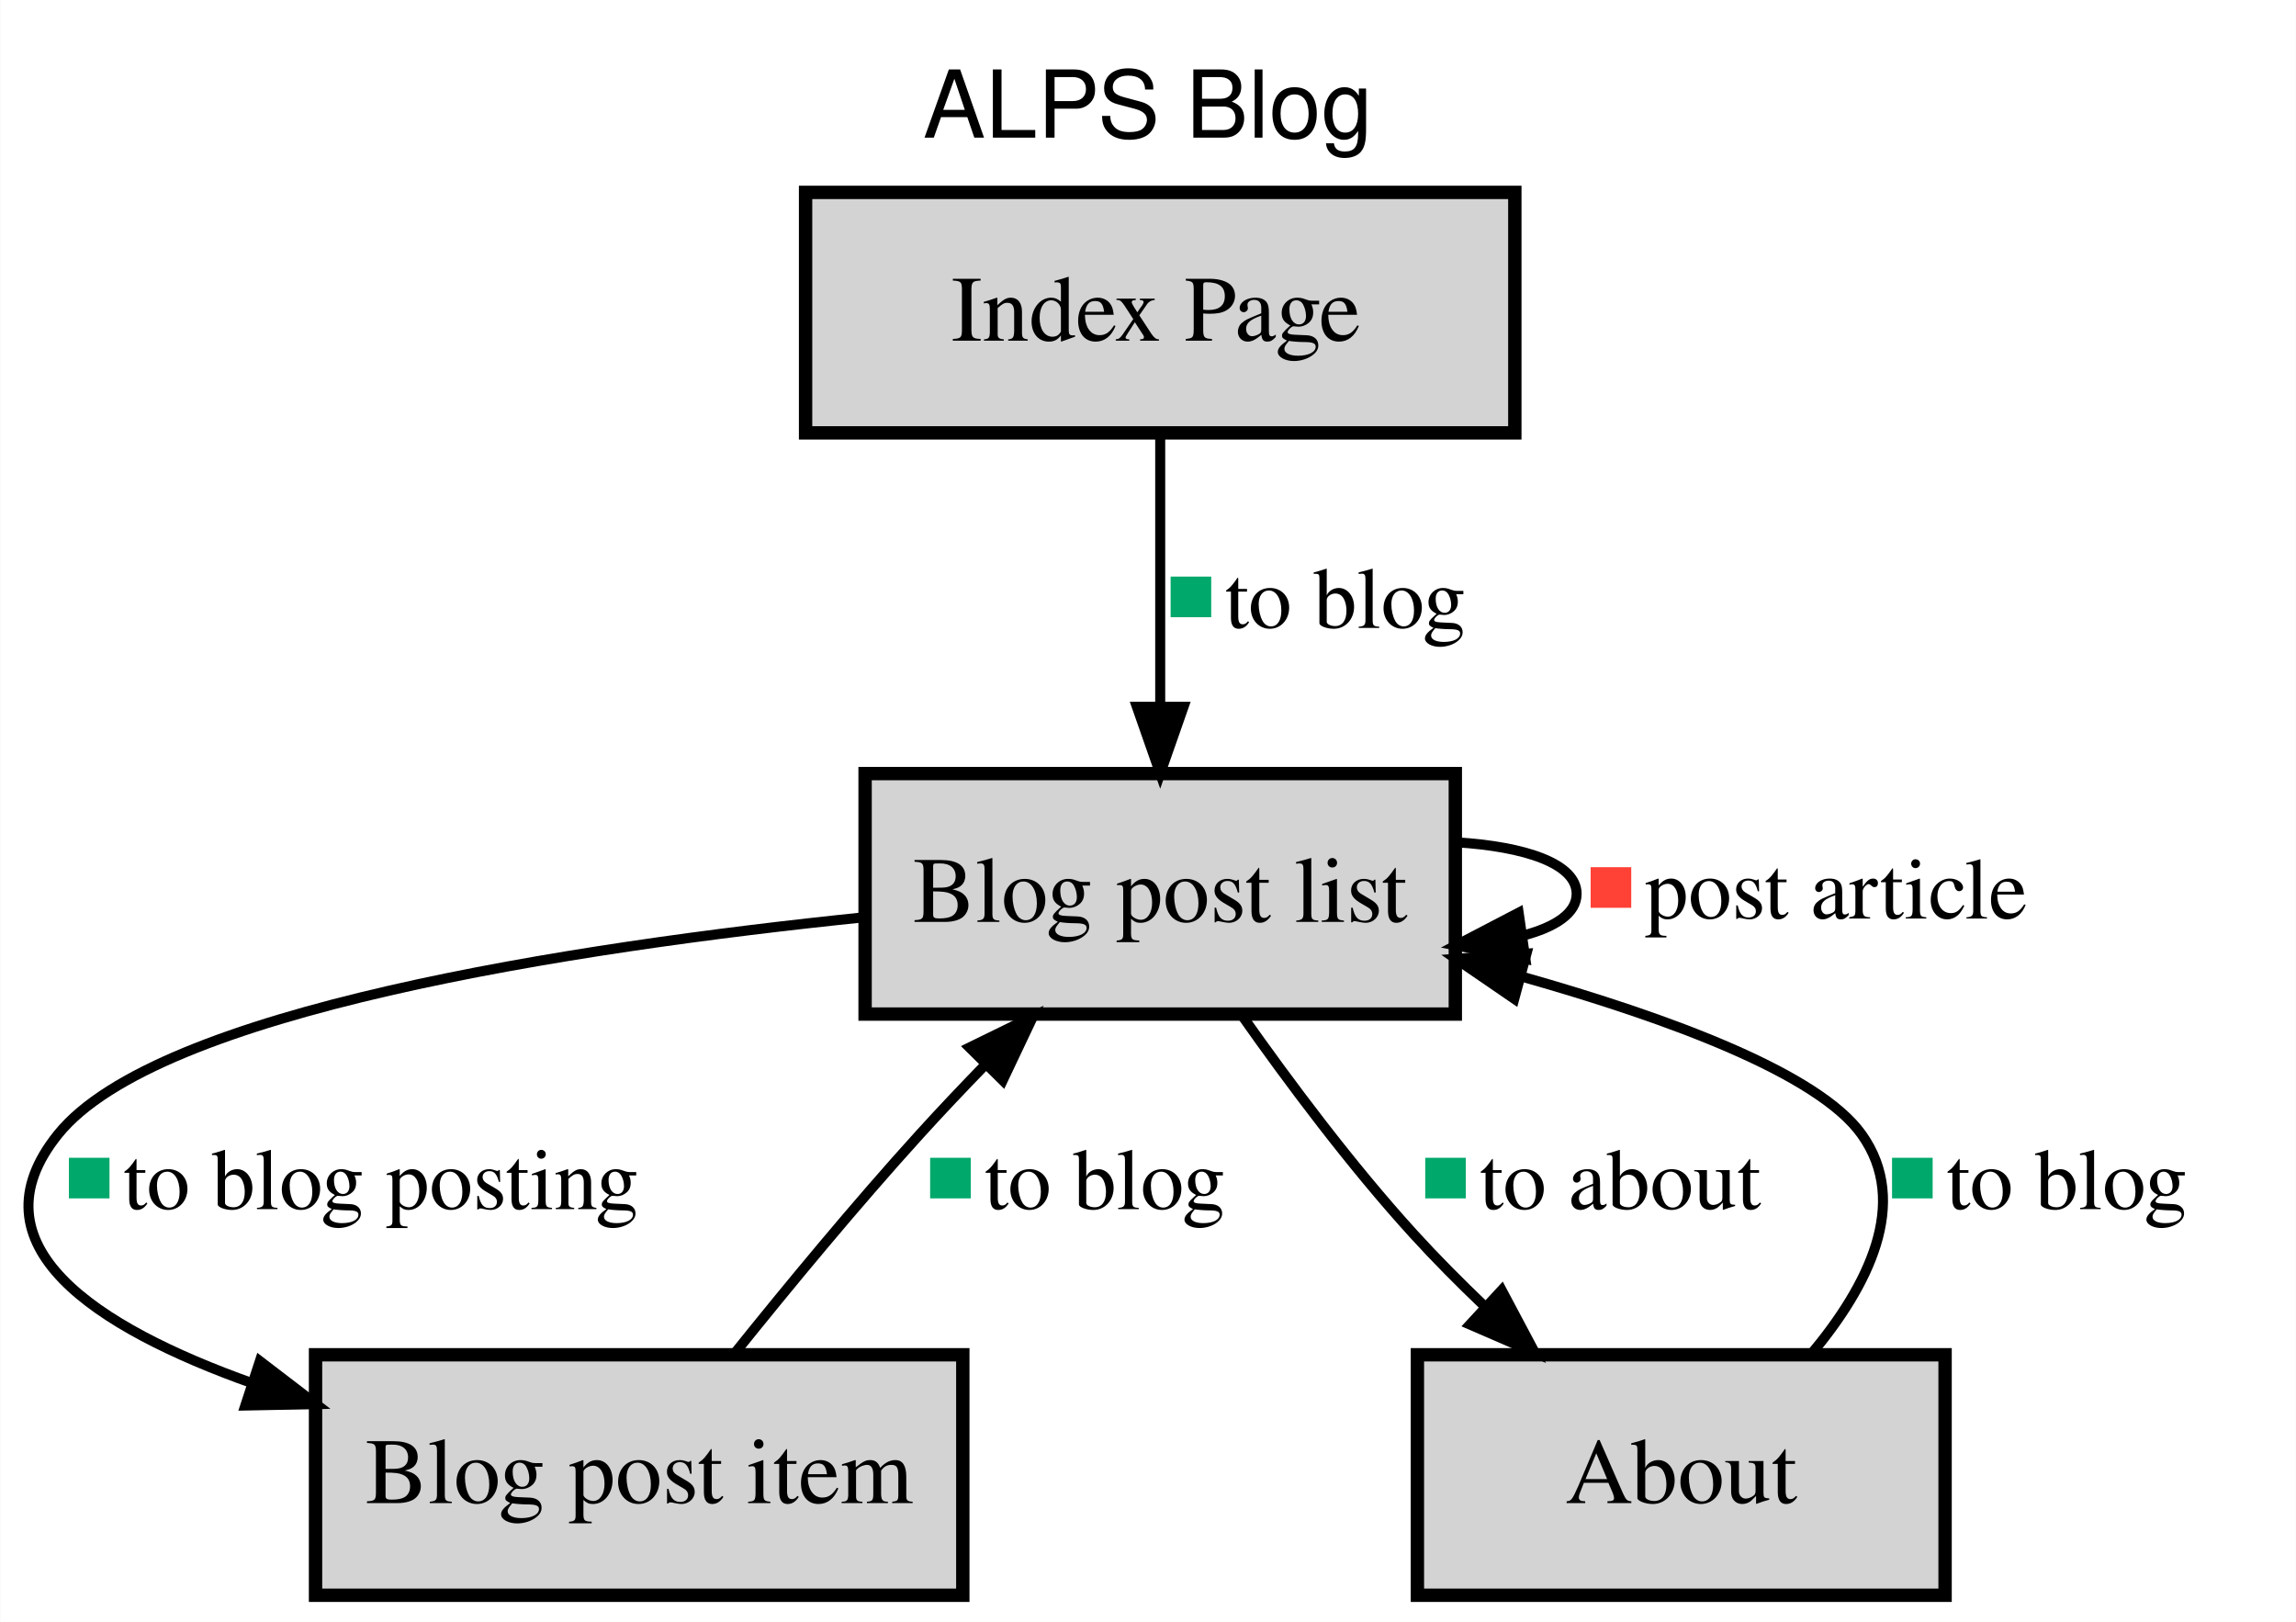
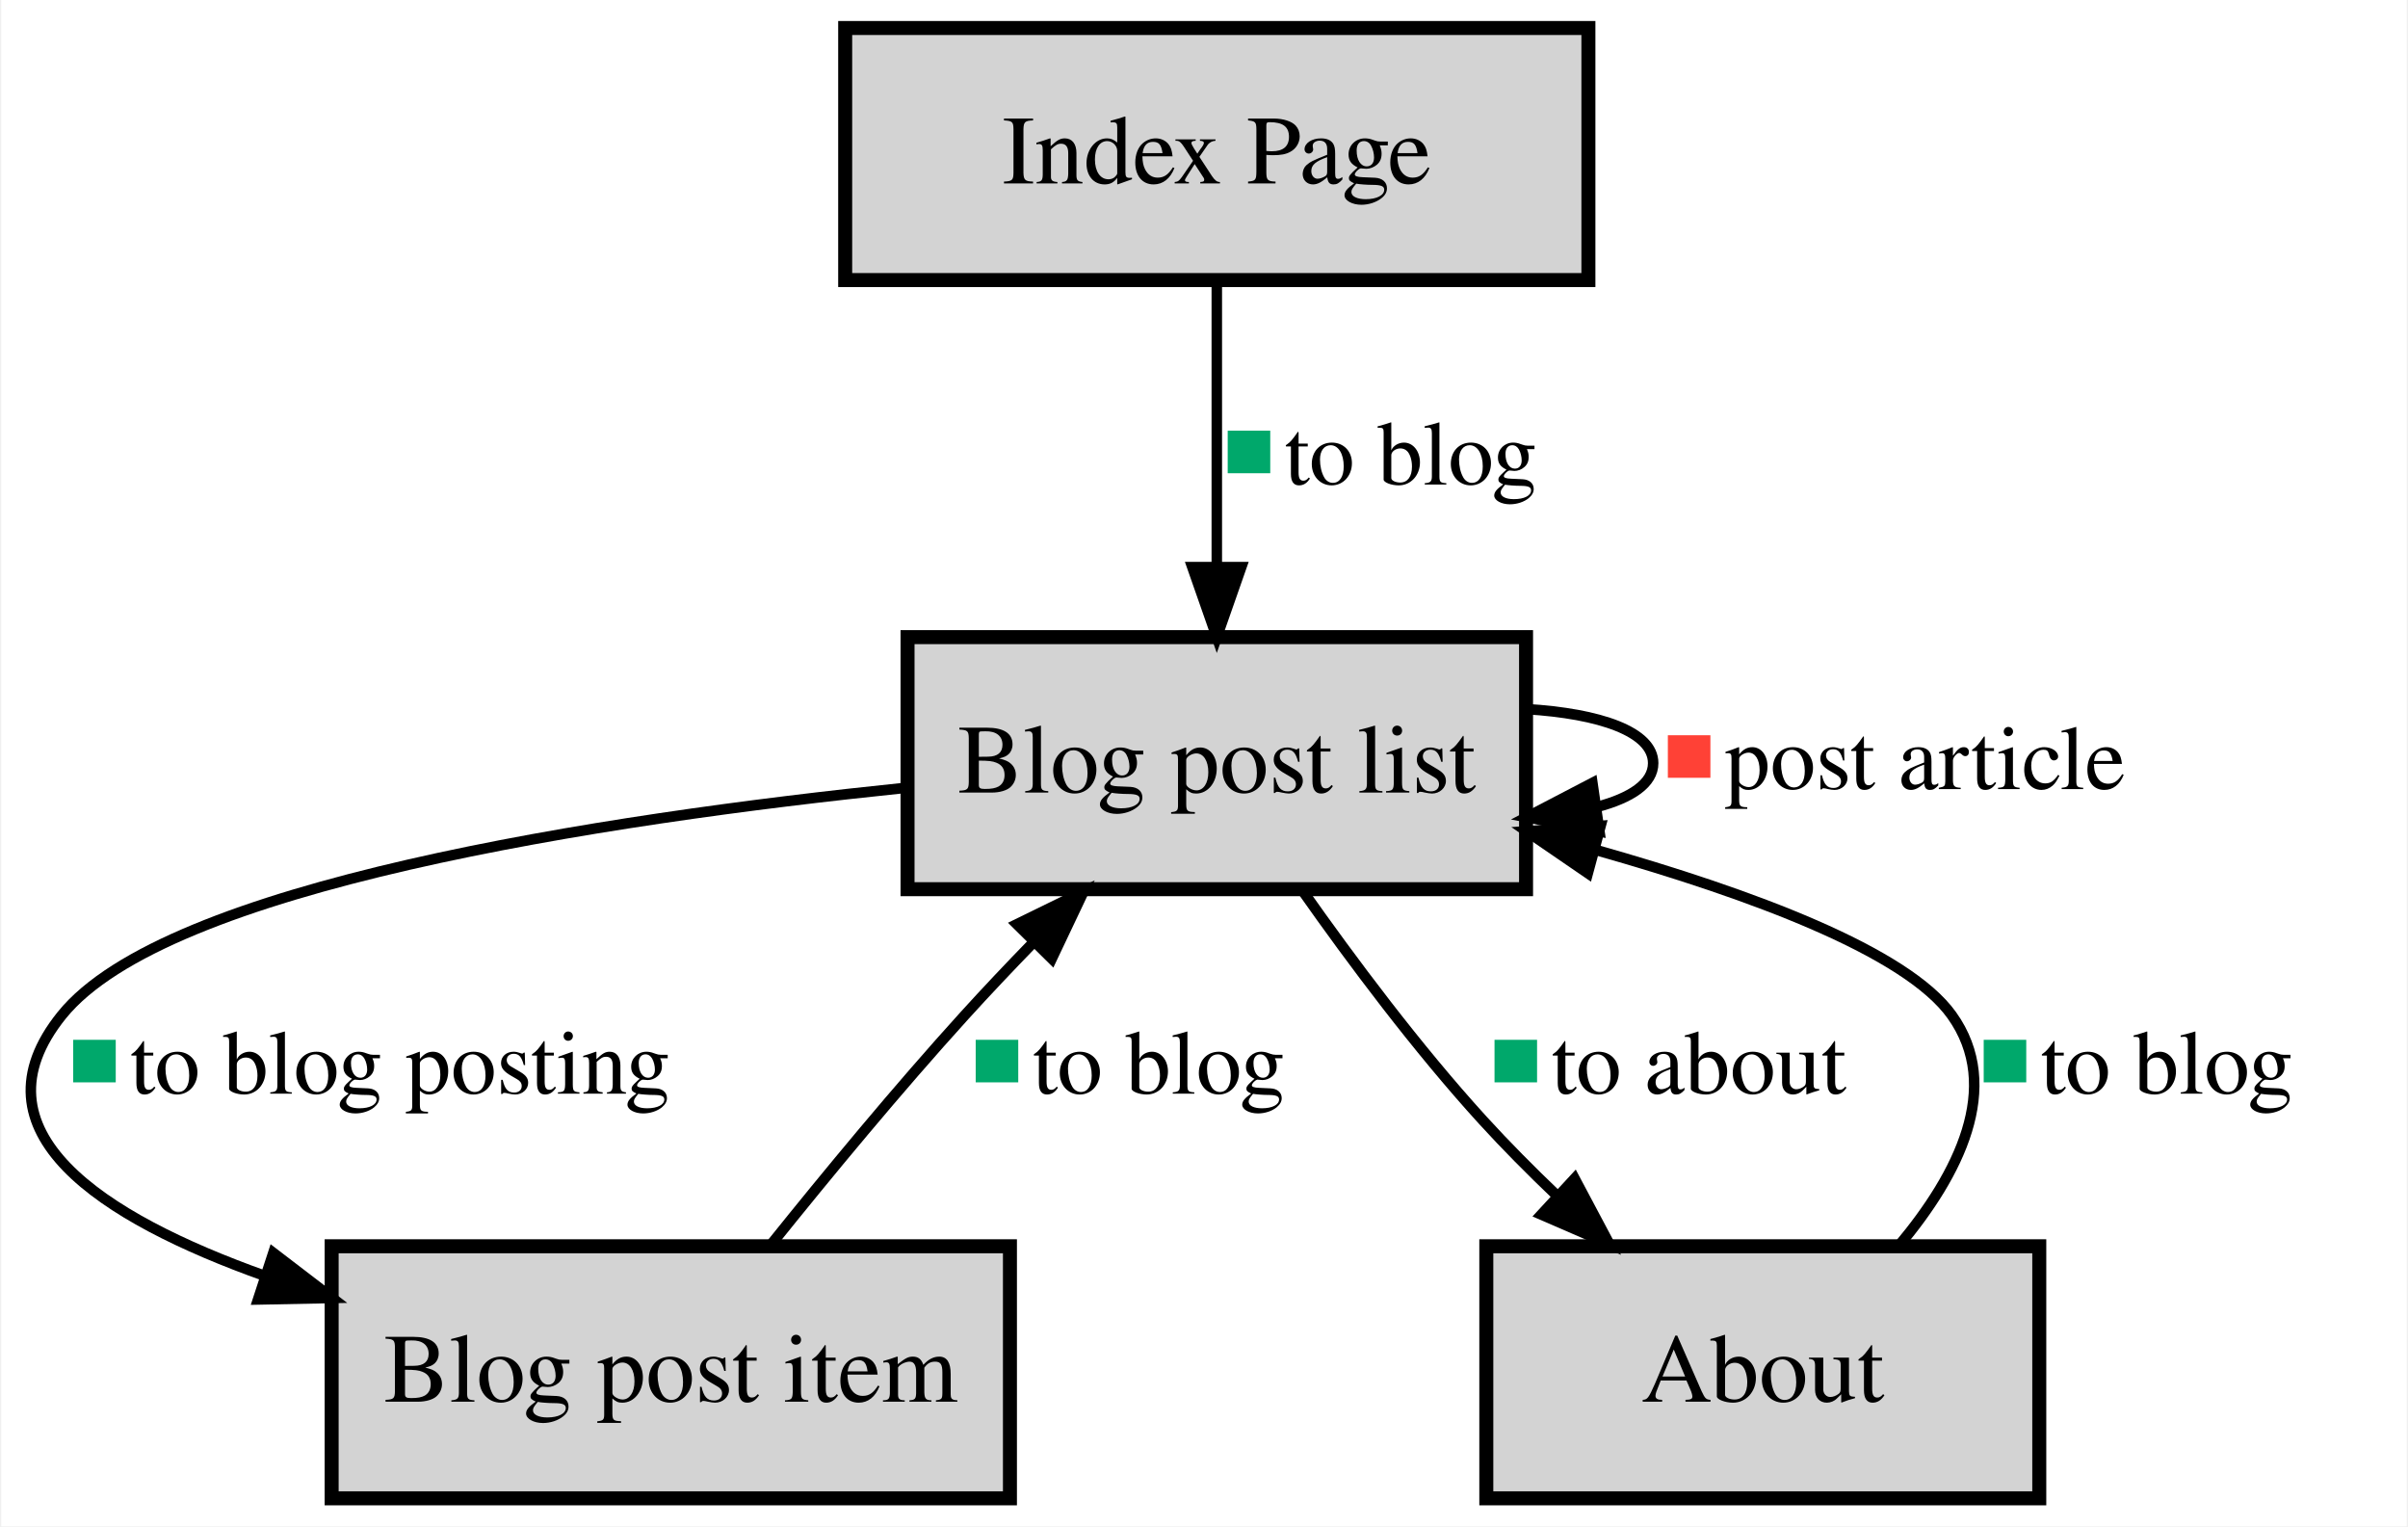
- <svg xmlns="http://www.w3.org/2000/svg" xmlns:xlink="http://www.w3.org/1999/xlink" width="344pt" height="243pt" viewBox="0.00 0.00 343.65 242.80">
-   <g id="graph0" class="graph" transform="scale(1 1) rotate(0) translate(4 238.8)">
-     <g id="a_graph0">
-       <a xlink:href="index.html" xlink:title="ALPS Blog" target="_parent">
-         <polygon fill="#ffffff" stroke="transparent" points="-4,4 -4,-238.8 339.652,-238.8 339.652,4 -4,4" />
-         <text text-anchor="middle" x="167.826" y="-218.2" font-family="Helvetica,sans-Serif" font-size="14.00" fill="#000000">ALPS Blog</text>
-       </a>
-     </g>
+ <svg xmlns="http://www.w3.org/2000/svg" xmlns:xlink="http://www.w3.org/1999/xlink" width="344pt" height="218pt" viewBox="0.00 0.00 343.65 218.00">
+   <g id="graph0" class="graph" transform="scale(1 1) rotate(0) translate(4 214)">
+     <polygon fill="#ffffff" stroke="transparent" points="-4,4 -4,-214 339.652,-214 339.652,4 -4,4" />
    <g id="node1" class="node">
      <g id="a_node1">
        <a xlink:href="#Blog" xlink:title="Blog post list" target="_parent">
          <polygon fill="#d3d3d3" stroke="#000000" stroke-width="2" points="213.832,-123 125.473,-123 125.473,-87 213.832,-87 213.832,-123" />
          <text text-anchor="middle" x="169.653" y="-100.8" font-family="Times,serif" font-size="14.00" fill="#000000">Blog post list</text>
        </a>
      </g>
    </g>
    <g id="edge3" class="edge doPost">
      <g id="a_edge3">
        <a xlink:href="#doPost" xlink:title="&lt;TABLE&gt;" target="_parent">
          <path fill="none" stroke="#000000" stroke-width="1.5" d="M213.918,-112.719C224.319,-112.085 231.992,-109.512 231.992,-105 231.992,-102.11 228.843,-100.015 223.845,-98.716" />
          <polygon fill="#000000" stroke="#000000" stroke-width="1.5" points="224.316,-95.248 213.918,-97.281 223.314,-102.176 224.316,-95.248" />
        </a>
      </g>
      <g id="a_edge3-label">
        <a xlink:href="#doPost" xlink:title="&lt;TABLE&gt;" target="_parent">
          <g id="a_edge3_0">
            <a xlink:href="#doPost" xlink:title="post article (unsafe)" target="_parent">
              <text text-anchor="start" x="232.466" y="-101.3" font-family="Times,serif" font-size="13.00" fill="#ff4136">■</text>
              <text text-anchor="start" x="242.216" y="-101.3" font-family="Times,serif" font-size="13.00" fill="#000000"> post article</text>
            </a>
          </g>
        </a>
      </g>
    </g>
    <g id="node2" class="node">
      <g id="a_node2">
        <a xlink:href="#BlogPosting" xlink:title="Blog post item" target="_parent">
          <polygon fill="#d3d3d3" stroke="#000000" stroke-width="2" points="140.102,-36 43.203,-36 43.203,0 140.102,0 140.102,-36" />
          <text text-anchor="middle" x="91.653" y="-13.8" font-family="Times,serif" font-size="14.00" fill="#000000">Blog post item</text>
        </a>
      </g>
    </g>
    <g id="edge4" class="edge goBlogPosting">
      <g id="a_edge4">
        <a xlink:href="#goBlogPosting" xlink:title="&lt;TABLE&gt;" target="_parent">
          <path fill="none" stroke="#000000" stroke-width="1.5" d="M125.276,-101.485C81.666,-97 19.549,-87.496 4.652,-69 -8.678,-52.448 10.194,-40.126 33.727,-31.744" />
          <polygon fill="#000000" stroke="#000000" stroke-width="1.5" points="34.867,-35.054 43.28,-28.614 32.688,-28.402 34.867,-35.054" />
        </a>
      </g>
      <g id="a_edge4-label">
        <a xlink:href="#goBlogPosting" xlink:title="&lt;TABLE&gt;" target="_parent">
          <g id="a_edge4_1">
            <a xlink:href="#goBlogPosting" xlink:title="to blog posting (safe)" target="_parent">
              <text text-anchor="start" x="4.658" y="-57.8" font-family="Times,serif" font-size="13.00" fill="#00a86b">■</text>
              <text text-anchor="start" x="14.408" y="-57.8" font-family="Times,serif" font-size="13.00" fill="#000000"> to blog posting</text>
            </a>
          </g>
        </a>
      </g>
    </g>
    <g id="node3" class="node">
      <g id="a_node3">
        <a xlink:href="#About" xlink:title="About" target="_parent">
          <polygon fill="#d3d3d3" stroke="#000000" stroke-width="2" points="287.15,-36 208.155,-36 208.155,0 287.15,0 287.15,-36" />
          <text text-anchor="middle" x="247.653" y="-13.8" font-family="Times,serif" font-size="14.00" fill="#000000">About</text>
        </a>
      </g>
    </g>
    <g id="edge2" class="edge goAbout">
      <g id="a_edge2">
        <a xlink:href="#goAbout" xlink:title="&lt;TABLE&gt;" target="_parent">
          <path fill="none" stroke="#000000" stroke-width="1.5" d="M181.847,-86.857C188.928,-76.797 198.28,-64.282 207.653,-54 210.941,-50.392 214.554,-46.758 218.221,-43.257" />
          <polygon fill="#000000" stroke="#000000" stroke-width="1.5" points="220.768,-45.669 225.739,-36.313 216.018,-40.527 220.768,-45.669" />
        </a>
      </g>
      <g id="a_edge2-label">
        <a xlink:href="#goAbout" xlink:title="&lt;TABLE&gt;" target="_parent">
          <g id="a_edge2_2">
            <a xlink:href="#goAbout" xlink:title="to about (safe)" target="_parent">
              <text text-anchor="start" x="207.702" y="-57.8" font-family="Times,serif" font-size="13.00" fill="#00a86b">■</text>
              <text text-anchor="start" x="217.452" y="-57.8" font-family="Times,serif" font-size="13.00" fill="#000000"> to about</text>
            </a>
          </g>
        </a>
      </g>
    </g>
    <g id="edge5" class="edge goBlog">
      <g id="a_edge5">
        <a xlink:href="#goBlog" xlink:title="&lt;TABLE&gt;" target="_parent">
          <path fill="none" stroke="#000000" stroke-width="1.5" d="M106.011,-36.296C113.939,-46.175 124.092,-58.47 133.653,-69 136.744,-72.405 140.066,-75.913 143.397,-79.341" />
          <polygon fill="#000000" stroke="#000000" stroke-width="1.5" points="141.099,-81.996 150.617,-86.649 146.078,-77.076 141.099,-81.996" />
        </a>
      </g>
      <g id="a_edge5-label">
        <a xlink:href="#goBlog" xlink:title="&lt;TABLE&gt;" target="_parent">
          <g id="a_edge5_3">
            <a xlink:href="#goBlog" xlink:title="to blog (safe)" target="_parent">
              <text text-anchor="start" x="133.587" y="-57.8" font-family="Times,serif" font-size="13.00" fill="#00a86b">■</text>
              <text text-anchor="start" x="143.337" y="-57.8" font-family="Times,serif" font-size="13.00" fill="#000000"> to blog</text>
            </a>
          </g>
        </a>
      </g>
    </g>
    <g id="edge1" class="edge goBlog">
      <g id="a_edge1">
        <a xlink:href="#goBlog" xlink:title="&lt;TABLE&gt;" target="_parent">
          <path fill="none" stroke="#000000" stroke-width="1.5" d="M267.145,-36.151C275.563,-46.213 281.99,-58.728 274.652,-69 268.164,-78.084 246.043,-86.319 223.768,-92.613" />
          <polygon fill="#000000" stroke="#000000" stroke-width="1.5" points="222.659,-89.287 213.919,-95.276 224.486,-96.044 222.659,-89.287" />
        </a>
      </g>
      <g id="a_edge1-label">
        <a xlink:href="#goBlog" xlink:title="&lt;TABLE&gt;" target="_parent">
          <g id="a_edge1_4">
            <a xlink:href="#goBlog" xlink:title="to blog (safe)" target="_parent">
              <text text-anchor="start" x="277.587" y="-57.8" font-family="Times,serif" font-size="13.00" fill="#00a86b">■</text>
              <text text-anchor="start" x="287.337" y="-57.8" font-family="Times,serif" font-size="13.00" fill="#000000"> to blog</text>
            </a>
          </g>
        </a>
      </g>
    </g>
    <g id="node4" class="node">
      <g id="a_node4">
        <a xlink:href="#Index" xlink:title="Index Page" target="_parent">
          <polygon fill="#d3d3d3" stroke="#000000" stroke-width="2" points="222.74,-210 116.565,-210 116.565,-174 222.74,-174 222.74,-210" />
-           <text text-anchor="start" x="138.359" y="-187.8" font-family="Times,serif" font-size="14.00" fill="#000000">Index Page</text>
+           <text text-anchor="middle" x="169.653" y="-187.8" font-family="Times,serif" font-size="14.00" fill="#000000">Index Page</text>
        </a>
      </g>
    </g>
    <g id="edge6" class="edge goBlog">
      <g id="a_edge6">
        <a xlink:href="#goBlog" xlink:title="&lt;TABLE&gt;" target="_parent">
          <path fill="none" stroke="#000000" stroke-width="1.5" d="M169.653,-173.974C169.653,-162.192 169.653,-146.561 169.653,-133.158" />
          <polygon fill="#000000" stroke="#000000" stroke-width="1.5" points="173.153,-133.003 169.653,-123.003 166.153,-133.003 173.153,-133.003" />
        </a>
      </g>
      <g id="a_edge6-label">
        <a xlink:href="#goBlog" xlink:title="&lt;TABLE&gt;" target="_parent">
          <g id="a_edge6_5">
            <a xlink:href="#goBlog" xlink:title="to blog (safe)" target="_parent">
              <text text-anchor="start" x="169.587" y="-144.8" font-family="Times,serif" font-size="13.00" fill="#00a86b">■</text>
              <text text-anchor="start" x="179.337" y="-144.8" font-family="Times,serif" font-size="13.00" fill="#000000"> to blog</text>
            </a>
          </g>
        </a>
      </g>
    </g>
  </g>
</svg>
